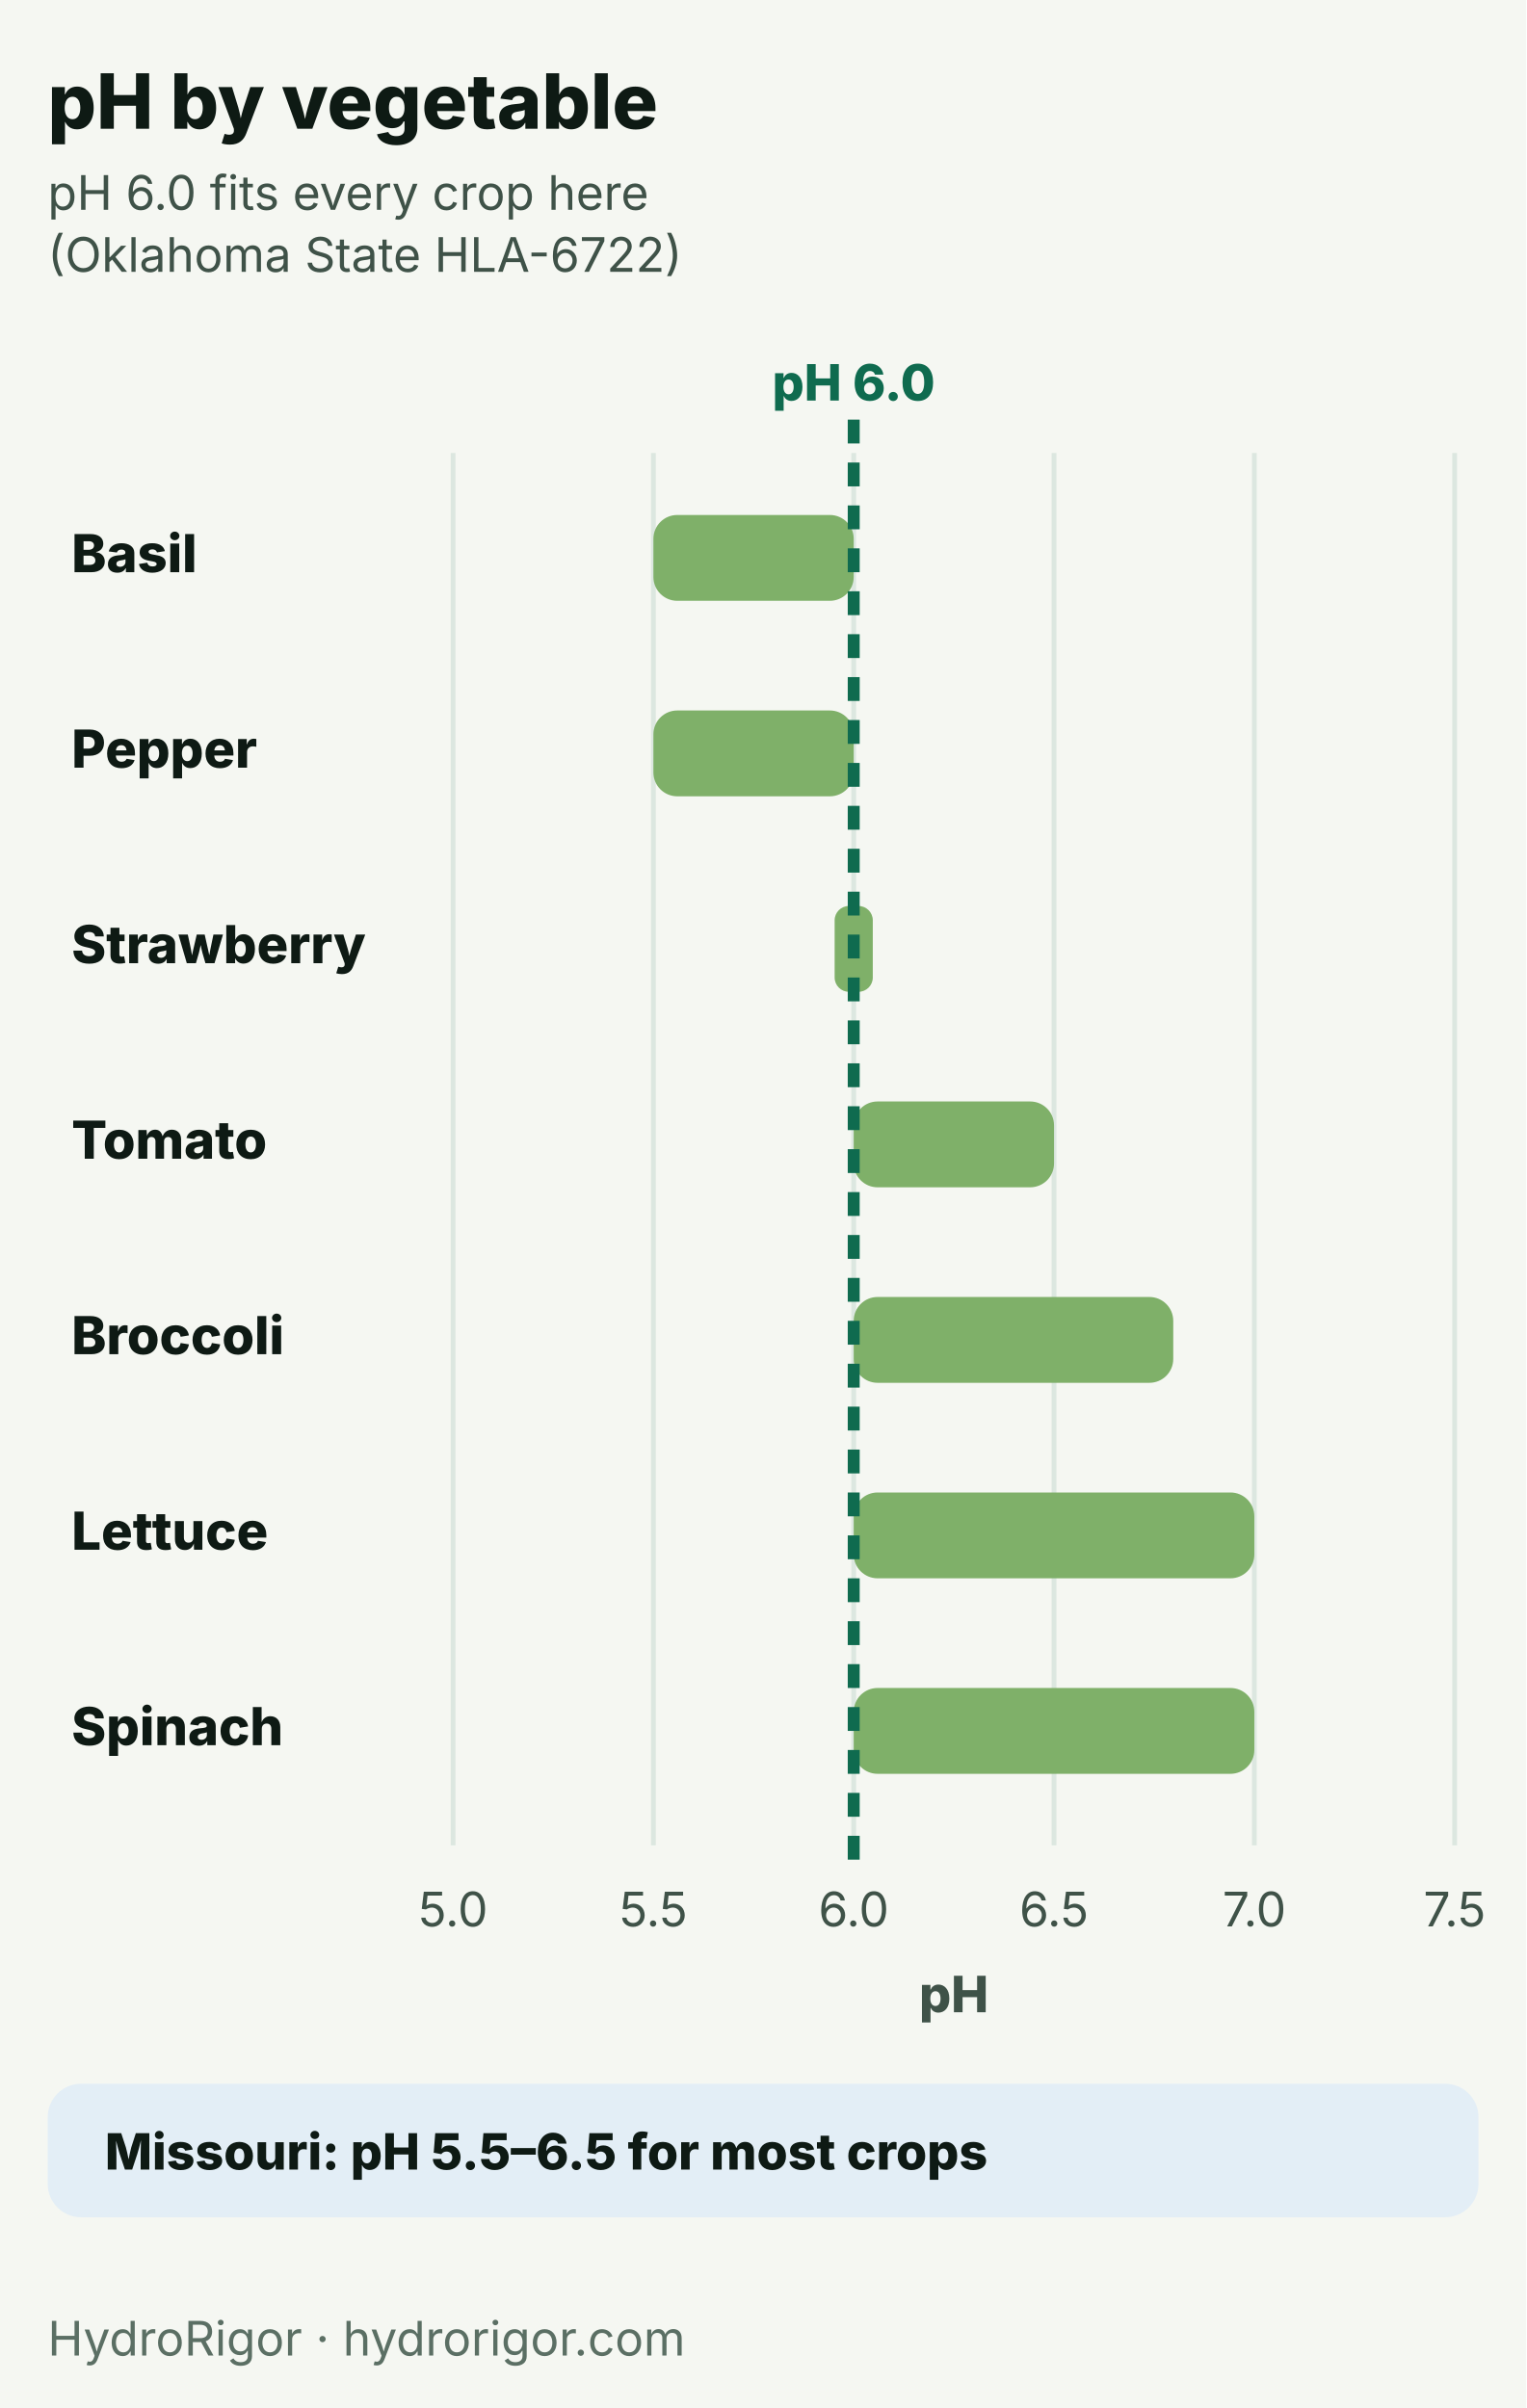
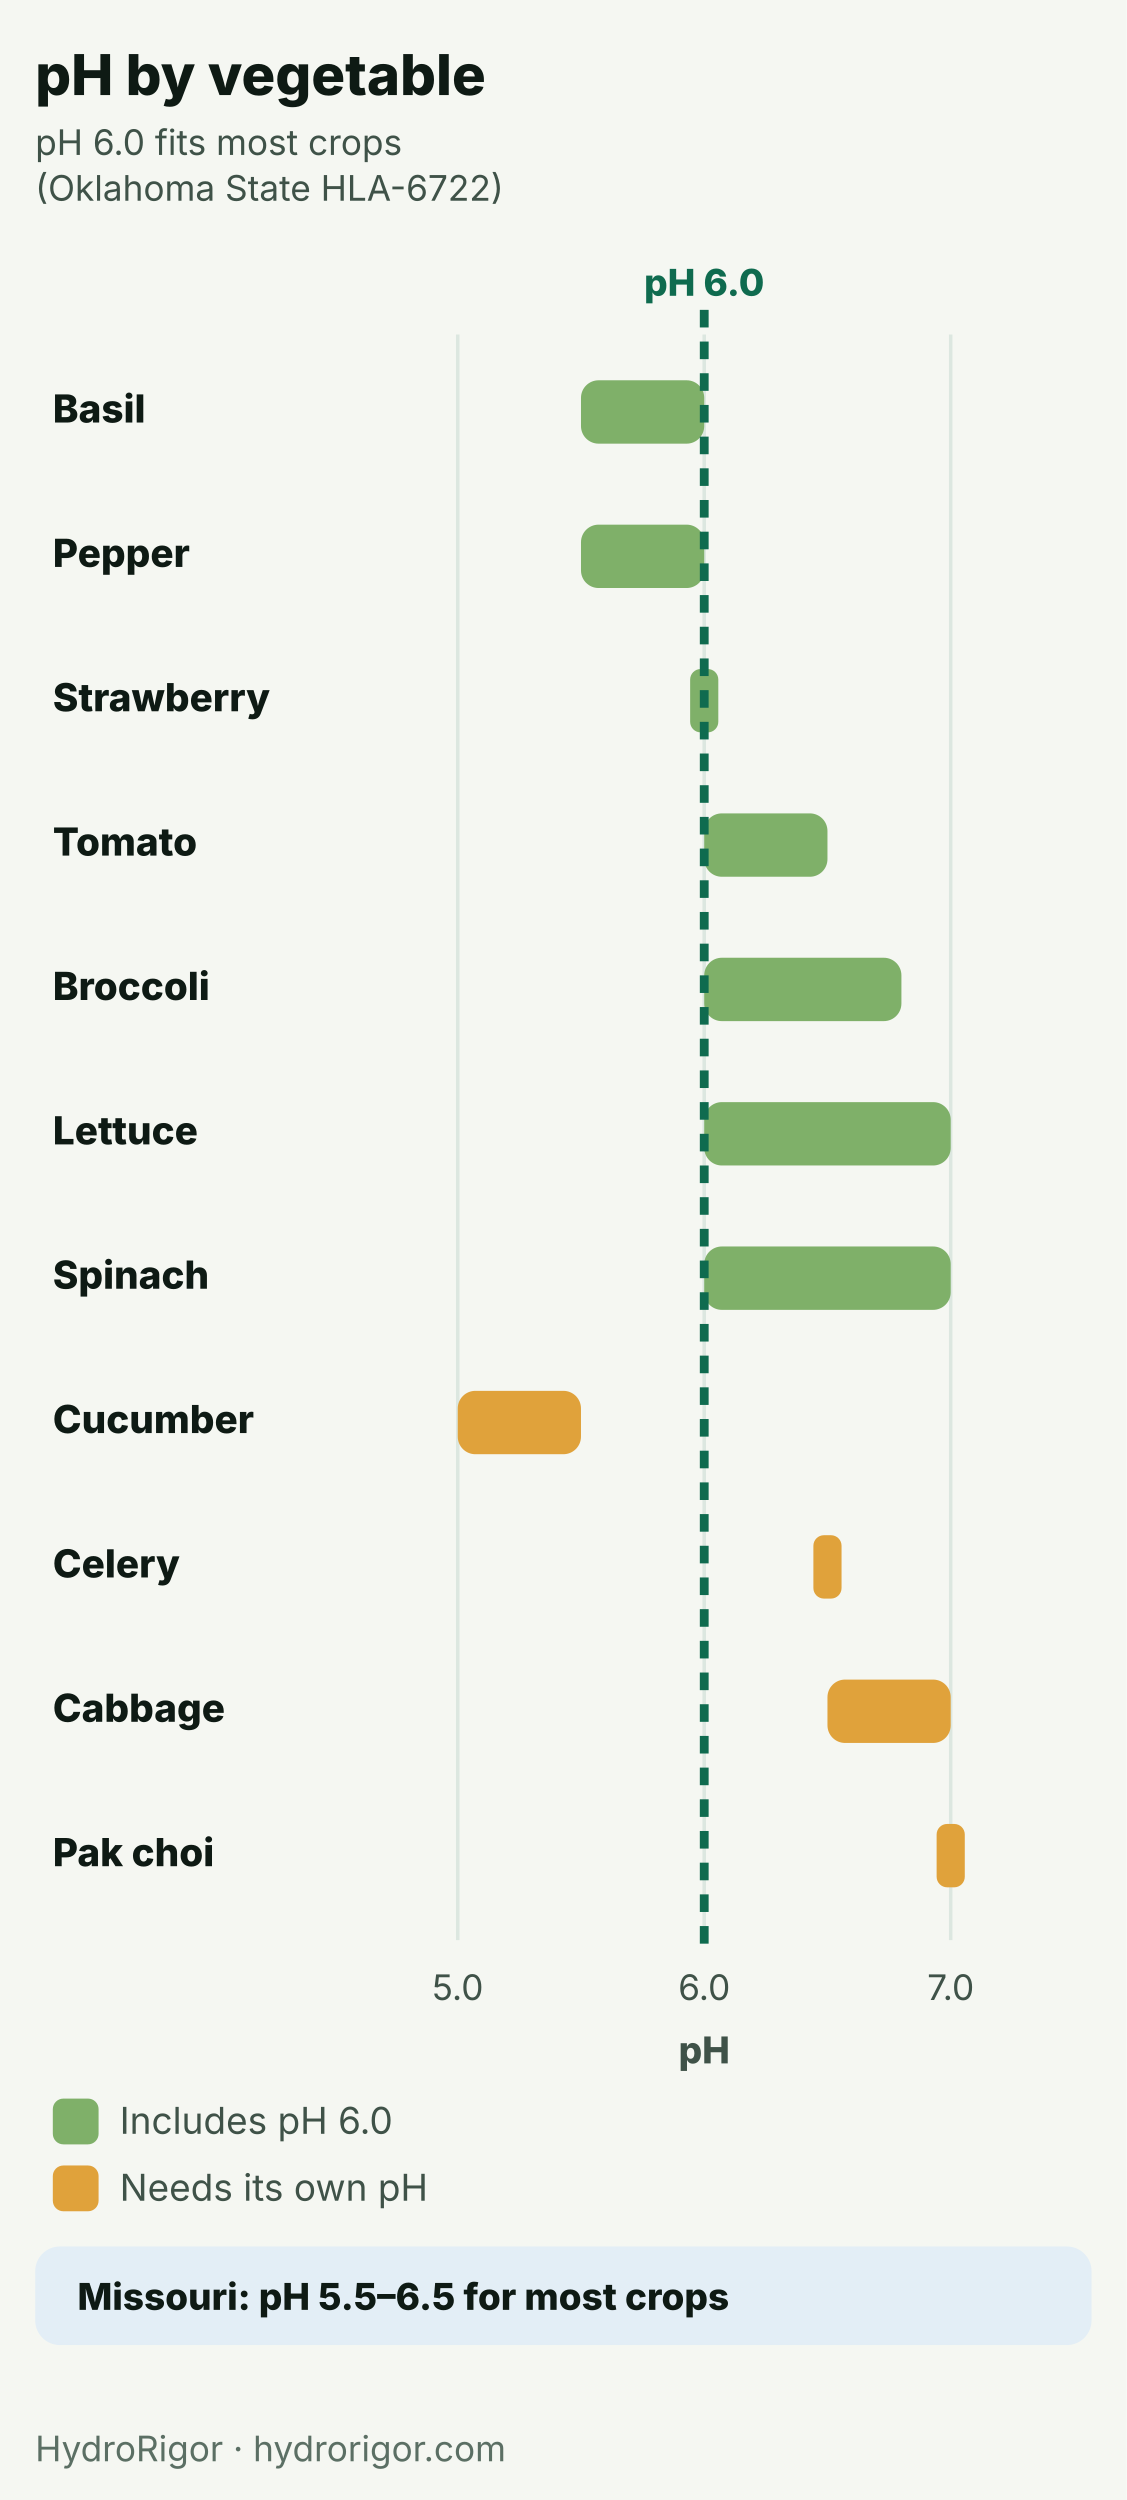
- <svg xmlns="http://www.w3.org/2000/svg" viewBox="0 0 640 1010" width="640" height="1010" role="img" aria-labelledby="t d">
-   <rect width="640" height="1010" fill="#F5F7F2" />
+ <svg xmlns="http://www.w3.org/2000/svg" viewBox="0 0 640 1420" width="640" height="1420" role="img" aria-labelledby="t d">
+   <rect width="640" height="1420" fill="#F5F7F2" />
  <text x="20" y="54" font-family="Plus Jakarta Sans, Inter, Arial, sans-serif" font-size="32" font-weight="800" fill="#0E1A14">pH by vegetable</text>
  <g font-family="Inter, Arial, sans-serif">
-     <text x="20" y="88" font-size="20" fill="#3F5248">pH 6.0 fits every crop here</text>
+     <text x="20" y="88" font-size="20" fill="#3F5248">pH 6.0 fits most crops</text>
    <text x="20" y="114" font-size="20" fill="#3F5248">(Oklahoma State HLA-6722)</text>
-     <path d="M190 190 V774" stroke="#DCE7E0" stroke-width="2" />
-     <text x="190.0" y="808" font-size="20" fill="#3F5248" text-anchor="middle">5.0</text>
-     <path d="M274 190 V774" stroke="#DCE7E0" stroke-width="2" />
-     <text x="274.0" y="808" font-size="20" fill="#3F5248" text-anchor="middle">5.5</text>
-     <path d="M358 190 V774" stroke="#DCE7E0" stroke-width="2" />
-     <text x="358.0" y="808" font-size="20" fill="#3F5248" text-anchor="middle">6.0</text>
-     <path d="M442 190 V774" stroke="#DCE7E0" stroke-width="2" />
-     <text x="442.0" y="808" font-size="20" fill="#3F5248" text-anchor="middle">6.5</text>
-     <path d="M526 190 V774" stroke="#DCE7E0" stroke-width="2" />
-     <text x="526.0" y="808" font-size="20" fill="#3F5248" text-anchor="middle">7.0</text>
-     <path d="M610 190 V774" stroke="#DCE7E0" stroke-width="2" />
-     <text x="610.0" y="808" font-size="20" fill="#3F5248" text-anchor="middle">7.5</text>
+     <path d="M260 190 V1102" stroke="#DCE7E0" stroke-width="2" />
+     <text x="260.0" y="1136" font-size="20" fill="#3F5248" text-anchor="middle">5.0</text>
+     <path d="M400 190 V1102" stroke="#DCE7E0" stroke-width="2" />
+     <text x="400.0" y="1136" font-size="20" fill="#3F5248" text-anchor="middle">6.0</text>
+     <path d="M540 190 V1102" stroke="#DCE7E0" stroke-width="2" />
+     <text x="540.0" y="1136" font-size="20" fill="#3F5248" text-anchor="middle">7.0</text>
    <text x="30" y="240" font-size="22" font-weight="800" fill="#0E1A14">Basil</text>
-     <rect x="274" y="216" width="84" height="36" rx="10" fill="#7FB069" />
+     <rect x="330" y="216" width="70" height="36" rx="10" fill="#7FB069" />
    <text x="30" y="322" font-size="22" font-weight="800" fill="#0E1A14">Pepper</text>
-     <rect x="274" y="298" width="84" height="36" rx="10" fill="#7FB069" />
+     <rect x="330" y="298" width="70" height="36" rx="10" fill="#7FB069" />
    <text x="30" y="404" font-size="22" font-weight="800" fill="#0E1A14">Strawberry</text>
-     <rect x="350" y="380" width="16" height="36" rx="6" fill="#7FB069" />
+     <rect x="392" y="380" width="16" height="36" rx="6" fill="#7FB069" />
    <text x="30" y="486" font-size="22" font-weight="800" fill="#0E1A14">Tomato</text>
-     <rect x="358" y="462" width="84" height="36" rx="10" fill="#7FB069" />
+     <rect x="400" y="462" width="70" height="36" rx="10" fill="#7FB069" />
    <text x="30" y="568" font-size="22" font-weight="800" fill="#0E1A14">Broccoli</text>
-     <rect x="358" y="544" width="134" height="36" rx="10" fill="#7FB069" />
+     <rect x="400" y="544" width="112" height="36" rx="10" fill="#7FB069" />
    <text x="30" y="650" font-size="22" font-weight="800" fill="#0E1A14">Lettuce</text>
-     <rect x="358" y="626" width="168" height="36" rx="10" fill="#7FB069" />
+     <rect x="400" y="626" width="140" height="36" rx="10" fill="#7FB069" />
    <text x="30" y="732" font-size="22" font-weight="800" fill="#0E1A14">Spinach</text>
-     <rect x="358" y="708" width="168" height="36" rx="10" fill="#7FB069" />
-     <path d="M358 176 V782" stroke="#0F6B4F" stroke-width="5" stroke-dasharray="10 8" />
-     <text x="358.0" y="168" font-size="21" font-weight="800" fill="#0F6B4F" text-anchor="middle">pH 6.0</text>
-     <text x="400" y="844" font-size="21" font-weight="800" fill="#3F5248" text-anchor="middle">pH</text>
-     <rect x="20" y="874" width="600" height="56" rx="14" fill="#E3EEF6" />
-     <text x="44" y="910" font-size="21" font-weight="800" fill="#0E1A14">Missouri: pH 5.5–6.5 for most crops</text>
-     <text x="20" y="988" font-size="20" fill="#5B6F64">HydroRigor · hydrorigor.com</text>
+     <rect x="400" y="708" width="140" height="36" rx="10" fill="#7FB069" />
+     <text x="30" y="814" font-size="22" font-weight="800" fill="#0E1A14">Cucumber</text>
+     <rect x="260" y="790" width="70" height="36" rx="10" fill="#E0A23B" />
+     <text x="30" y="896" font-size="22" font-weight="800" fill="#0E1A14">Celery</text>
+     <rect x="462" y="872" width="16" height="36" rx="6" fill="#E0A23B" />
+     <text x="30" y="978" font-size="22" font-weight="800" fill="#0E1A14">Cabbage</text>
+     <rect x="470" y="954" width="70" height="36" rx="10" fill="#E0A23B" />
+     <text x="30" y="1060" font-size="22" font-weight="800" fill="#0E1A14">Pak choi</text>
+     <rect x="532" y="1036" width="16" height="36" rx="6" fill="#E0A23B" />
+     <path d="M400 176 V1110" stroke="#0F6B4F" stroke-width="5" stroke-dasharray="10 8" />
+     <text x="400.0" y="168" font-size="21" font-weight="800" fill="#0F6B4F" text-anchor="middle">pH 6.0</text>
+     <text x="400" y="1172" font-size="21" font-weight="800" fill="#3F5248" text-anchor="middle">pH</text>
+     <rect x="30" y="1192" width="26" height="26" rx="6" fill="#7FB069" />
+     <text x="68" y="1212" font-size="21" fill="#3F5248">Includes pH 6.0</text>
+     <rect x="30" y="1230" width="26" height="26" rx="6" fill="#E0A23B" />
+     <text x="68" y="1250" font-size="21" fill="#3F5248">Needs its own pH</text>
+     <rect x="20" y="1276" width="600" height="56" rx="14" fill="#E3EEF6" />
+     <text x="44" y="1312" font-size="21" font-weight="800" fill="#0E1A14">Missouri: pH 5.5–6.5 for most crops</text>
+     <text x="20" y="1398" font-size="20" fill="#5B6F64">HydroRigor · hydrorigor.com</text>
  </g>
</svg>
